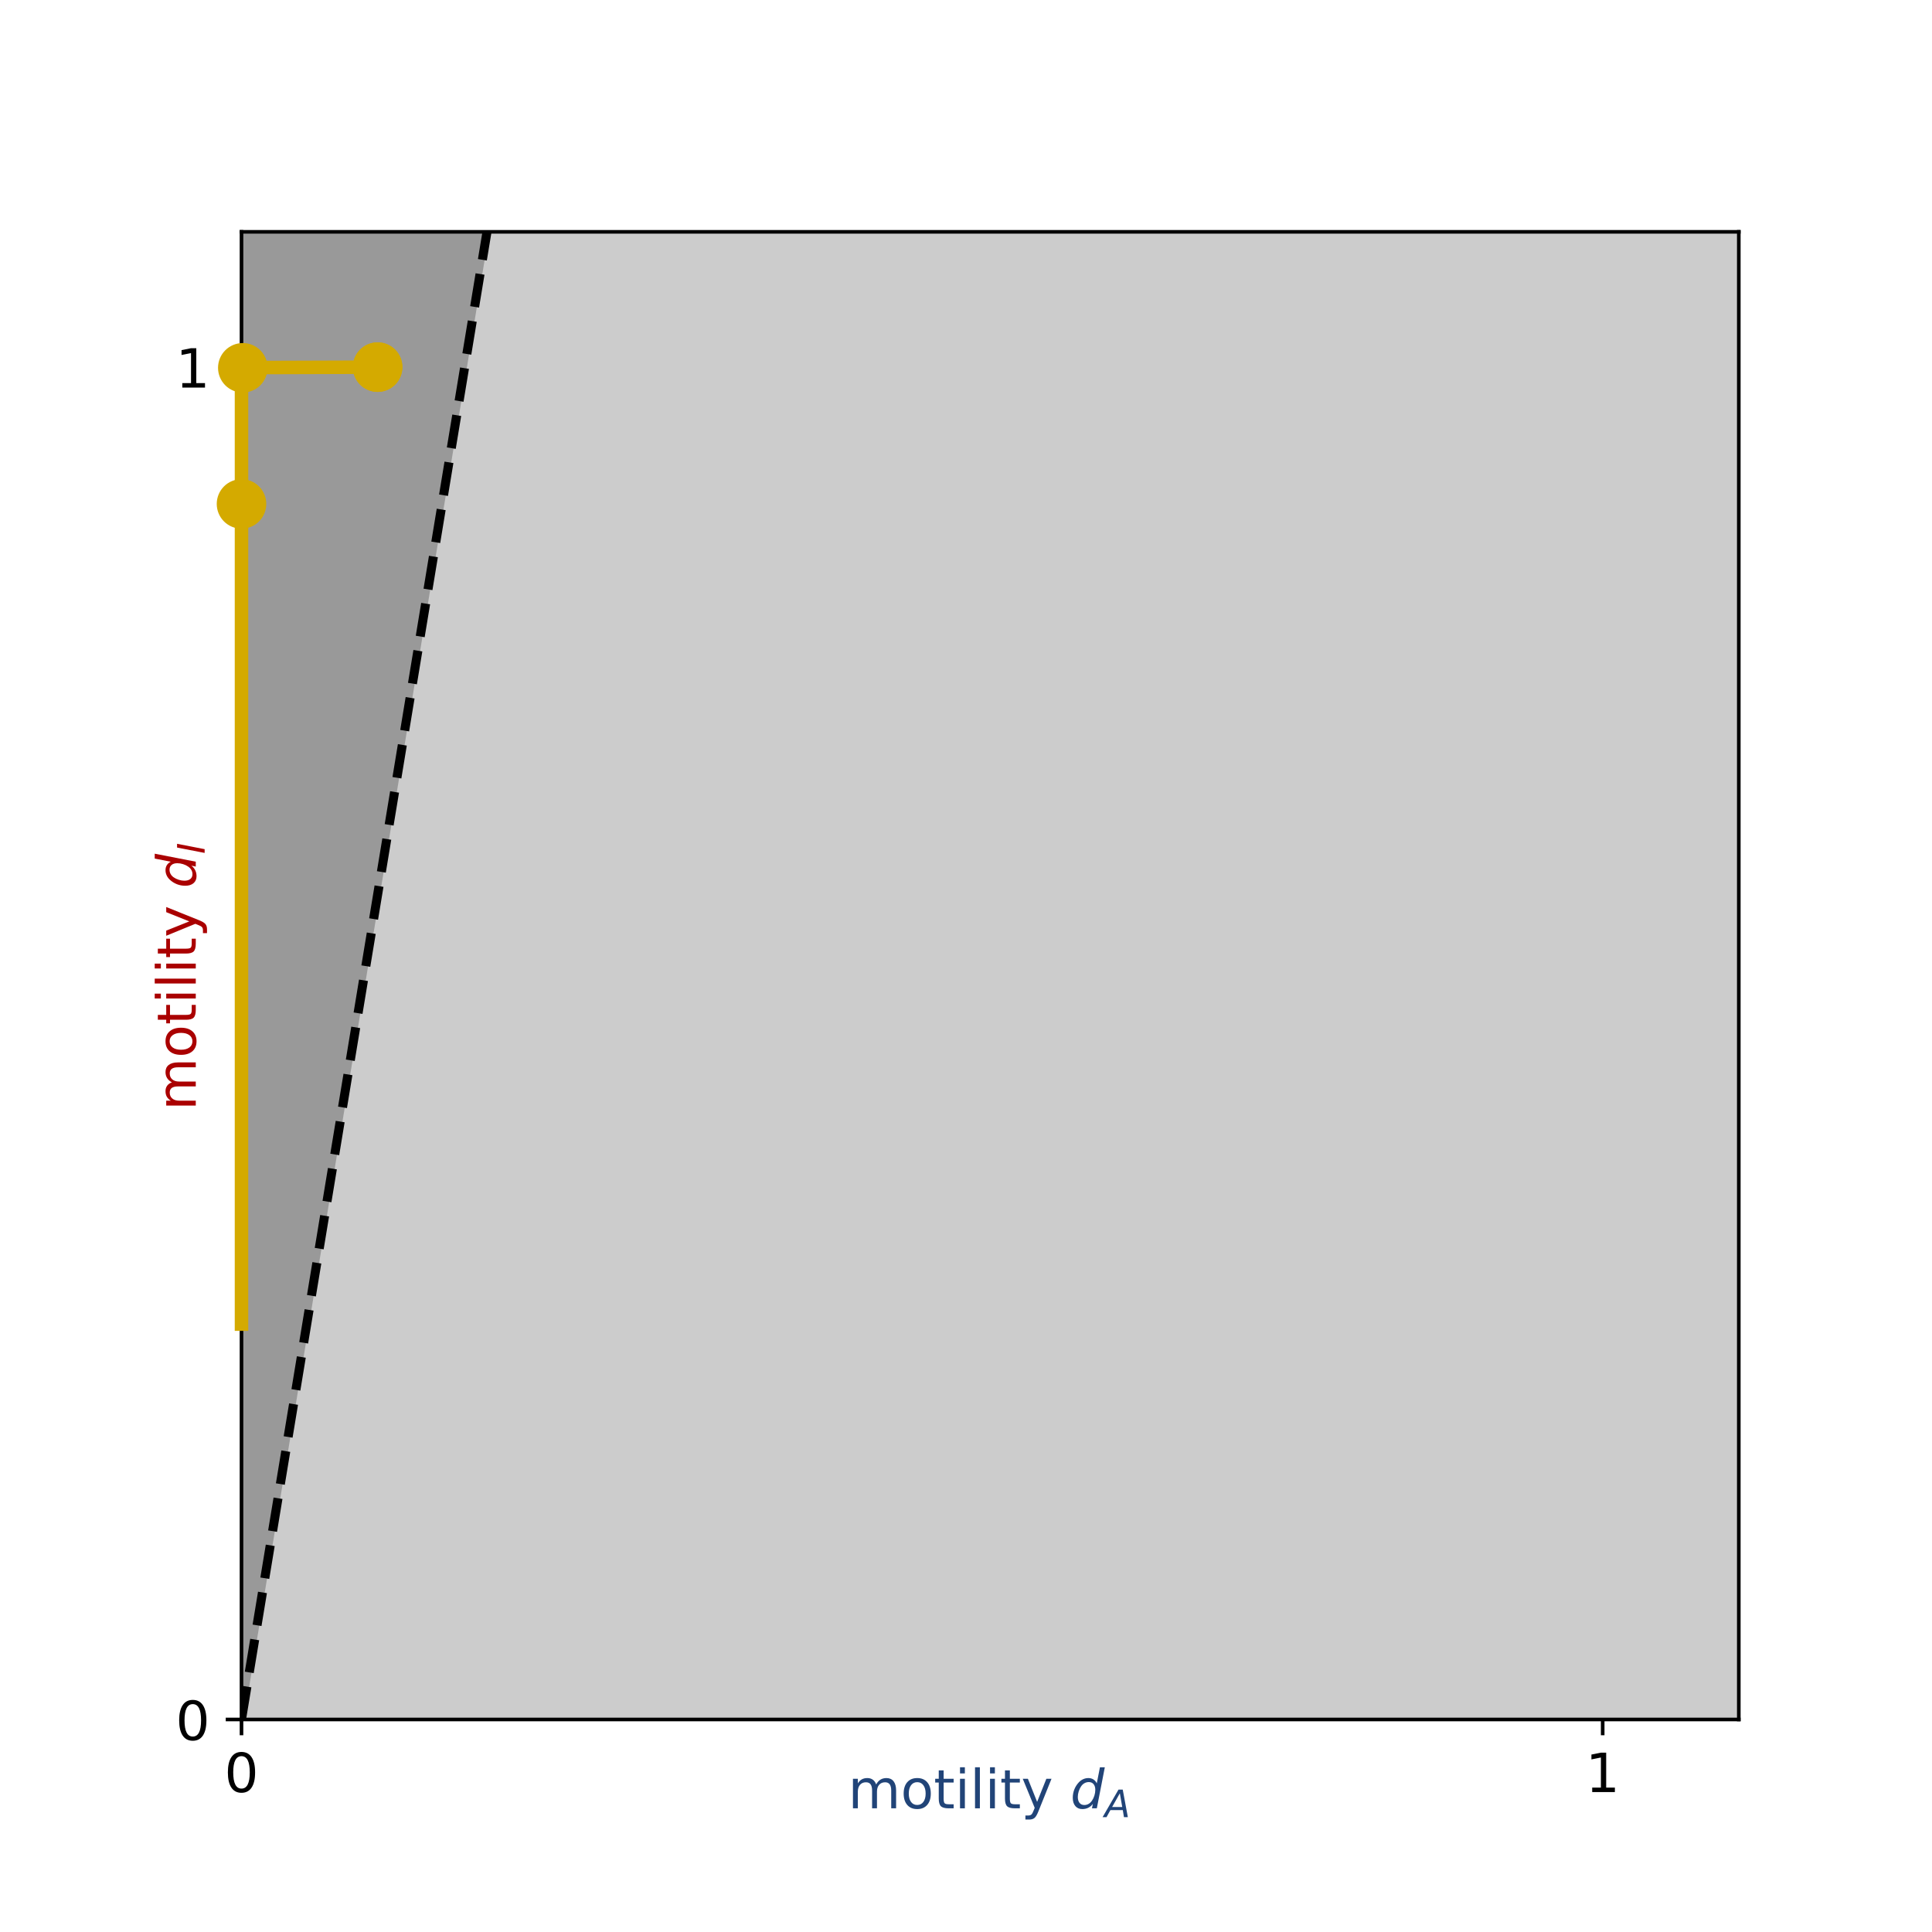
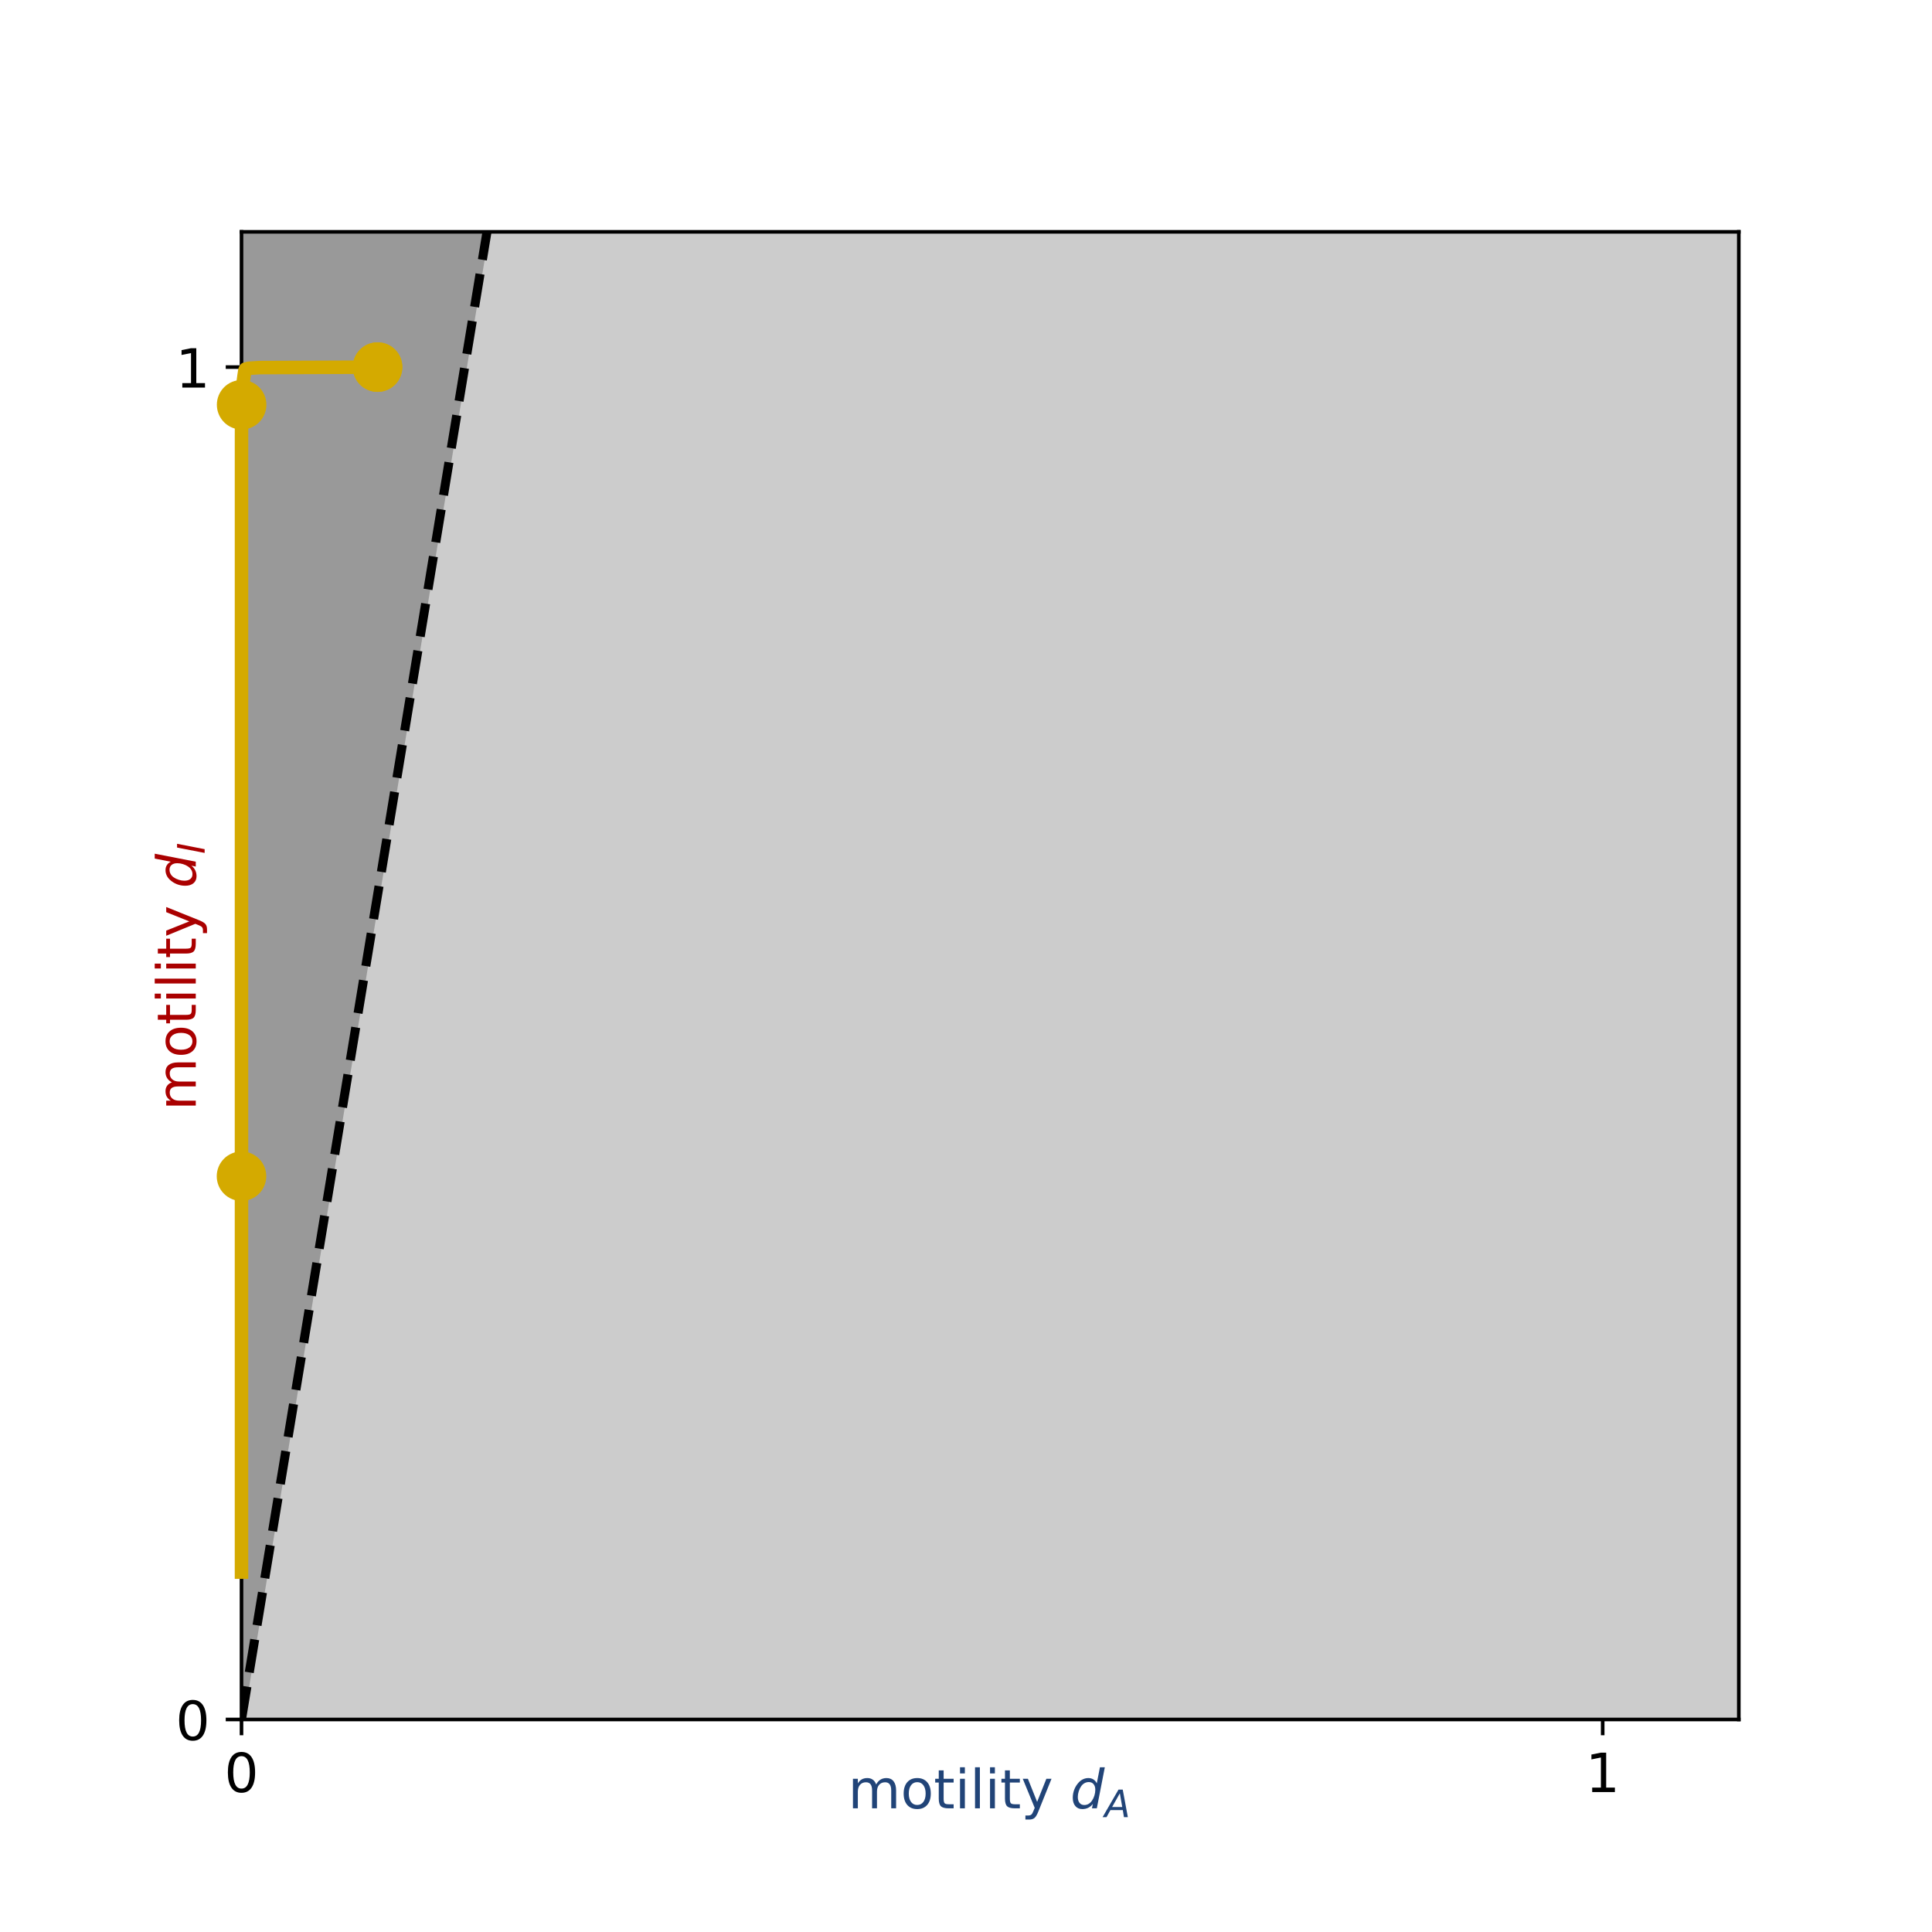
<svg xmlns="http://www.w3.org/2000/svg" xmlns:xlink="http://www.w3.org/1999/xlink" width="429.12pt" height="429.12pt" viewBox="0 0 429.12 429.12" version="1.1">
  <defs>
    <style type="text/css">*{stroke-linejoin: round; stroke-linecap: butt}</style>
  </defs>
  <g id="figure_1">
    <g id="patch_1">
      <path d="M 0 429.12  L 429.12 429.12  L 429.12 0  L 0 0  z " style="fill: #ffffff" />
    </g>
    <g id="axes_1">
      <g id="patch_2">
        <path d="M 53.64 381.917  L 386.208 381.917  L 386.208 51.494  L 53.64 51.494  z " style="fill: #ffffff" />
      </g>
      <g id="PolyCollection_1">
-         <path d="M 53.64 381.917  L 53.64 381.917  L 59.748 344.905  L 65.856 307.894  L 71.963 270.883  L 78.071 233.871  L 84.179 196.86  L 90.287 159.848  L 96.394 122.837  L 102.502 85.826  L 108.61 48.814  L 114.718 11.803  L 120.825 -25.209  L 126.933 -62.22  L 133.041 -99.231  L 139.149 -136.243  L 145.257 -173.254  L 151.364 -210.266  L 157.472 -247.277  L 163.58 -284.288  L 169.688 -321.3  L 175.795 -358.311  L 181.903 -395.323  L 188.011 -432.334  L 194.119 -469.345  L 200.226 -506.357  L 206.334 -543.368  L 212.442 -580.38  L 218.55 -617.391  L 224.658 -654.402  L 230.765 -691.414  L 236.873 -728.425  L 242.981 -765.437  L 249.089 -802.448  L 255.196 -839.459  L 261.304 -876.471  L 267.412 -913.482  L 273.52 -950.494  L 279.627 -987.505  L 285.735 -1024.516  L 291.843 -1061.528  L 297.951 -1098.539  L 304.059 -1135.551  L 310.166 -1172.562  L 316.274 -1209.573  L 322.382 -1246.585  L 328.49 -1283.596  L 334.597 -1320.608  L 340.705 -1357.619  L 346.813 -1394.63  L 352.921 -1431.642  L 359.028 -1468.653  L 365.136 -1505.665  L 371.244 -1542.676  L 377.352 -1579.687  L 383.46 -1616.699  L 389.567 -1653.71  L 395.675 -1690.722  L 401.783 -1727.733  L 407.891 -1764.744  L 413.998 -1801.756  L 420.106 -1838.767  L 426.214 -1875.779  L 432.322 -1912.79  L 438.429 -1949.801  L 444.537 -1986.813  L 450.645 -2023.824  L 456.753 -2060.836  L 462.86 -2097.847  L 468.968 -2134.858  L 475.076 -2171.87  L 481.184 -2208.881  L 487.292 -2245.893  L 493.399 -2282.904  L 499.507 -2319.915  L 505.615 -2356.927  L 511.723 -2393.938  L 517.83 -2430.95  L 523.938 -2467.961  L 530.046 -2504.972  L 536.154 -2541.984  L 542.261 -2578.995  L 548.369 -2616.007  L 554.477 -2653.018  L 560.585 -2690.029  L 566.693 -2727.041  L 572.8 -2764.052  L 578.908 -2801.064  L 585.016 -2838.075  L 591.124 -2875.086  L 597.231 -2912.098  L 603.339 -2949.109  L 609.447 -2986.121  L 615.555 -3023.132  L 621.662 -3060.143  L 627.77 -3097.155  L 633.878 -3134.166  L 639.986 -3171.178  L 646.094 -3208.189  L 652.201 -3245.2  L 658.309 -3282.212  L 658.309 381.917  L 658.309 381.917  L 652.201 381.917  L 646.094 381.917  L 639.986 381.917  L 633.878 381.917  L 627.77 381.917  L 621.662 381.917  L 615.555 381.917  L 609.447 381.917  L 603.339 381.917  L 597.231 381.917  L 591.124 381.917  L 585.016 381.917  L 578.908 381.917  L 572.8 381.917  L 566.693 381.917  L 560.585 381.917  L 554.477 381.917  L 548.369 381.917  L 542.261 381.917  L 536.154 381.917  L 530.046 381.917  L 523.938 381.917  L 517.83 381.917  L 511.723 381.917  L 505.615 381.917  L 499.507 381.917  L 493.399 381.917  L 487.292 381.917  L 481.184 381.917  L 475.076 381.917  L 468.968 381.917  L 462.86 381.917  L 456.753 381.917  L 450.645 381.917  L 444.537 381.917  L 438.429 381.917  L 432.322 381.917  L 426.214 381.917  L 420.106 381.917  L 413.998 381.917  L 407.891 381.917  L 401.783 381.917  L 395.675 381.917  L 389.567 381.917  L 383.46 381.917  L 377.352 381.917  L 371.244 381.917  L 365.136 381.917  L 359.028 381.917  L 352.921 381.917  L 346.813 381.917  L 340.705 381.917  L 334.597 381.917  L 328.49 381.917  L 322.382 381.917  L 316.274 381.917  L 310.166 381.917  L 304.059 381.917  L 297.951 381.917  L 291.843 381.917  L 285.735 381.917  L 279.627 381.917  L 273.52 381.917  L 267.412 381.917  L 261.304 381.917  L 255.196 381.917  L 249.089 381.917  L 242.981 381.917  L 236.873 381.917  L 230.765 381.917  L 224.658 381.917  L 218.55 381.917  L 212.442 381.917  L 206.334 381.917  L 200.226 381.917  L 194.119 381.917  L 188.011 381.917  L 181.903 381.917  L 175.795 381.917  L 169.688 381.917  L 163.58 381.917  L 157.472 381.917  L 151.364 381.917  L 145.257 381.917  L 139.149 381.917  L 133.041 381.917  L 126.933 381.917  L 120.825 381.917  L 114.718 381.917  L 108.61 381.917  L 102.502 381.917  L 96.394 381.917  L 90.287 381.917  L 84.179 381.917  L 78.071 381.917  L 71.963 381.917  L 65.856 381.917  L 59.748 381.917  L 53.64 381.917  z " clip-path="url(#p65498c2ba3)" style="fill: #cccccc; stroke: #cccccc" />
+         <path d="M 53.64 381.917  L 53.64 381.917  L 59.748 344.905  L 65.856 307.894  L 71.963 270.883  L 78.071 233.871  L 84.179 196.86  L 90.287 159.848  L 96.394 122.837  L 102.502 85.826  L 108.61 48.814  L 114.718 11.803  L 120.825 -25.209  L 126.933 -62.22  L 133.041 -99.231  L 139.149 -136.243  L 145.257 -173.254  L 151.364 -210.266  L 157.472 -247.277  L 163.58 -284.288  L 169.688 -321.3  L 175.795 -358.311  L 181.903 -395.323  L 188.011 -432.334  L 194.119 -469.345  L 200.226 -506.357  L 206.334 -543.368  L 212.442 -580.38  L 218.55 -617.391  L 224.658 -654.402  L 230.765 -691.414  L 236.873 -728.425  L 242.981 -765.437  L 249.089 -802.448  L 255.196 -839.459  L 261.304 -876.471  L 267.412 -913.482  L 273.52 -950.494  L 279.627 -987.505  L 285.735 -1024.516  L 291.843 -1061.528  L 297.951 -1098.539  L 304.059 -1135.551  L 310.166 -1172.562  L 316.274 -1209.573  L 322.382 -1246.585  L 328.49 -1283.596  L 334.597 -1320.608  L 340.705 -1357.619  L 346.813 -1394.63  L 352.921 -1431.642  L 359.028 -1468.653  L 365.136 -1505.665  L 371.244 -1542.676  L 377.352 -1579.687  L 383.46 -1616.699  L 389.567 -1653.71  L 395.675 -1690.722  L 401.783 -1727.733  L 407.891 -1764.744  L 413.998 -1801.756  L 420.106 -1838.767  L 426.214 -1875.779  L 432.322 -1912.79  L 438.429 -1949.801  L 444.537 -1986.813  L 450.645 -2023.824  L 456.753 -2060.836  L 462.86 -2097.847  L 468.968 -2134.858  L 475.076 -2171.87  L 481.184 -2208.881  L 487.292 -2245.893  L 493.399 -2282.904  L 499.507 -2319.915  L 505.615 -2356.927  L 511.723 -2393.938  L 517.83 -2430.95  L 523.938 -2467.961  L 530.046 -2504.972  L 536.154 -2541.984  L 542.261 -2578.995  L 548.369 -2616.007  L 554.477 -2653.018  L 560.585 -2690.029  L 566.693 -2727.041  L 572.8 -2764.052  L 578.908 -2801.064  L 585.016 -2838.075  L 591.124 -2875.086  L 597.231 -2912.098  L 603.339 -2949.109  L 609.447 -2986.121  L 615.555 -3023.132  L 621.662 -3060.143  L 627.77 -3097.155  L 633.878 -3134.166  L 639.986 -3171.178  L 646.094 -3208.189  L 652.201 -3245.2  L 658.309 -3282.212  L 658.309 381.917  L 658.309 381.917  L 652.201 381.917  L 646.094 381.917  L 639.986 381.917  L 633.878 381.917  L 627.77 381.917  L 621.662 381.917  L 615.555 381.917  L 609.447 381.917  L 603.339 381.917  L 597.231 381.917  L 591.124 381.917  L 585.016 381.917  L 578.908 381.917  L 572.8 381.917  L 566.693 381.917  L 560.585 381.917  L 554.477 381.917  L 548.369 381.917  L 542.261 381.917  L 536.154 381.917  L 530.046 381.917  L 523.938 381.917  L 517.83 381.917  L 511.723 381.917  L 505.615 381.917  L 499.507 381.917  L 493.399 381.917  L 487.292 381.917  L 481.184 381.917  L 475.076 381.917  L 468.968 381.917  L 462.86 381.917  L 456.753 381.917  L 450.645 381.917  L 444.537 381.917  L 438.429 381.917  L 432.322 381.917  L 426.214 381.917  L 420.106 381.917  L 413.998 381.917  L 407.891 381.917  L 401.783 381.917  L 395.675 381.917  L 389.567 381.917  L 383.46 381.917  L 377.352 381.917  L 371.244 381.917  L 365.136 381.917  L 359.028 381.917  L 352.921 381.917  L 346.813 381.917  L 340.705 381.917  L 334.597 381.917  L 328.49 381.917  L 322.382 381.917  L 316.274 381.917  L 310.166 381.917  L 304.059 381.917  L 297.951 381.917  L 291.843 381.917  L 285.735 381.917  L 279.627 381.917  L 273.52 381.917  L 267.412 381.917  L 261.304 381.917  L 255.196 381.917  L 249.089 381.917  L 242.981 381.917  L 236.873 381.917  L 230.765 381.917  L 224.658 381.917  L 218.55 381.917  L 212.442 381.917  L 206.334 381.917  L 200.226 381.917  L 194.119 381.917  L 188.011 381.917  L 181.903 381.917  L 175.795 381.917  L 169.688 381.917  L 163.58 381.917  L 157.472 381.917  L 151.364 381.917  L 145.257 381.917  L 139.149 381.917  L 133.041 381.917  L 126.933 381.917  L 120.825 381.917  L 114.718 381.917  L 108.61 381.917  L 102.502 381.917  L 96.394 381.917  L 90.287 381.917  L 84.179 381.917  L 78.071 381.917  L 71.963 381.917  L 65.856 381.917  L 59.748 381.917  L 53.64 381.917  z " clip-path="url(#p85286cc327)" style="fill: #cccccc; stroke: #cccccc" />
      </g>
      <g id="PolyCollection_2">
-         <path d="M 53.64 -218.851  L 53.64 381.917  L 59.748 344.905  L 65.856 307.894  L 71.963 270.883  L 78.071 233.871  L 84.179 196.86  L 90.287 159.848  L 96.394 122.837  L 102.502 85.826  L 108.61 48.814  L 114.718 11.803  L 120.825 -25.209  L 126.933 -62.22  L 133.041 -99.231  L 139.149 -136.243  L 145.257 -173.254  L 151.364 -210.266  L 157.472 -247.277  L 163.58 -284.288  L 169.688 -321.3  L 175.795 -358.311  L 181.903 -395.323  L 188.011 -432.334  L 194.119 -469.345  L 200.226 -506.357  L 206.334 -543.368  L 212.442 -580.38  L 218.55 -617.391  L 224.658 -654.402  L 230.765 -691.414  L 236.873 -728.425  L 242.981 -765.437  L 249.089 -802.448  L 255.196 -839.459  L 261.304 -876.471  L 267.412 -913.482  L 273.52 -950.494  L 279.627 -987.505  L 285.735 -1024.516  L 291.843 -1061.528  L 297.951 -1098.539  L 304.059 -1135.551  L 310.166 -1172.562  L 316.274 -1209.573  L 322.382 -1246.585  L 328.49 -1283.596  L 334.597 -1320.608  L 340.705 -1357.619  L 346.813 -1394.63  L 352.921 -1431.642  L 359.028 -1468.653  L 365.136 -1505.665  L 371.244 -1542.676  L 377.352 -1579.687  L 383.46 -1616.699  L 389.567 -1653.71  L 395.675 -1690.722  L 401.783 -1727.733  L 407.891 -1764.744  L 413.998 -1801.756  L 420.106 -1838.767  L 426.214 -1875.779  L 432.322 -1912.79  L 438.429 -1949.801  L 444.537 -1986.813  L 450.645 -2023.824  L 456.753 -2060.836  L 462.86 -2097.847  L 468.968 -2134.858  L 475.076 -2171.87  L 481.184 -2208.881  L 487.292 -2245.893  L 493.399 -2282.904  L 499.507 -2319.915  L 505.615 -2356.927  L 511.723 -2393.938  L 517.83 -2430.95  L 523.938 -2467.961  L 530.046 -2504.972  L 536.154 -2541.984  L 542.261 -2578.995  L 548.369 -2616.007  L 554.477 -2653.018  L 560.585 -2690.029  L 566.693 -2727.041  L 572.8 -2764.052  L 578.908 -2801.064  L 585.016 -2838.075  L 591.124 -2875.086  L 597.231 -2912.098  L 603.339 -2949.109  L 609.447 -2986.121  L 615.555 -3023.132  L 621.662 -3060.143  L 627.77 -3097.155  L 633.878 -3134.166  L 639.986 -3171.178  L 646.094 -3208.189  L 652.201 -3245.2  L 658.309 -3282.212  L 658.309 -218.851  L 658.309 -218.851  L 652.201 -218.851  L 646.094 -218.851  L 639.986 -218.851  L 633.878 -218.851  L 627.77 -218.851  L 621.662 -218.851  L 615.555 -218.851  L 609.447 -218.851  L 603.339 -218.851  L 597.231 -218.851  L 591.124 -218.851  L 585.016 -218.851  L 578.908 -218.851  L 572.8 -218.851  L 566.693 -218.851  L 560.585 -218.851  L 554.477 -218.851  L 548.369 -218.851  L 542.261 -218.851  L 536.154 -218.851  L 530.046 -218.851  L 523.938 -218.851  L 517.83 -218.851  L 511.723 -218.851  L 505.615 -218.851  L 499.507 -218.851  L 493.399 -218.851  L 487.292 -218.851  L 481.184 -218.851  L 475.076 -218.851  L 468.968 -218.851  L 462.86 -218.851  L 456.753 -218.851  L 450.645 -218.851  L 444.537 -218.851  L 438.429 -218.851  L 432.322 -218.851  L 426.214 -218.851  L 420.106 -218.851  L 413.998 -218.851  L 407.891 -218.851  L 401.783 -218.851  L 395.675 -218.851  L 389.567 -218.851  L 383.46 -218.851  L 377.352 -218.851  L 371.244 -218.851  L 365.136 -218.851  L 359.028 -218.851  L 352.921 -218.851  L 346.813 -218.851  L 340.705 -218.851  L 334.597 -218.851  L 328.49 -218.851  L 322.382 -218.851  L 316.274 -218.851  L 310.166 -218.851  L 304.059 -218.851  L 297.951 -218.851  L 291.843 -218.851  L 285.735 -218.851  L 279.627 -218.851  L 273.52 -218.851  L 267.412 -218.851  L 261.304 -218.851  L 255.196 -218.851  L 249.089 -218.851  L 242.981 -218.851  L 236.873 -218.851  L 230.765 -218.851  L 224.658 -218.851  L 218.55 -218.851  L 212.442 -218.851  L 206.334 -218.851  L 200.226 -218.851  L 194.119 -218.851  L 188.011 -218.851  L 181.903 -218.851  L 175.795 -218.851  L 169.688 -218.851  L 163.58 -218.851  L 157.472 -218.851  L 151.364 -218.851  L 145.257 -218.851  L 139.149 -218.851  L 133.041 -218.851  L 126.933 -218.851  L 120.825 -218.851  L 114.718 -218.851  L 108.61 -218.851  L 102.502 -218.851  L 96.394 -218.851  L 90.287 -218.851  L 84.179 -218.851  L 78.071 -218.851  L 71.963 -218.851  L 65.856 -218.851  L 59.748 -218.851  L 53.64 -218.851  z " clip-path="url(#p65498c2ba3)" style="fill: #999999; stroke: #999999" />
+         <path d="M 53.64 -218.851  L 53.64 381.917  L 59.748 344.905  L 65.856 307.894  L 71.963 270.883  L 78.071 233.871  L 84.179 196.86  L 90.287 159.848  L 96.394 122.837  L 102.502 85.826  L 108.61 48.814  L 114.718 11.803  L 120.825 -25.209  L 126.933 -62.22  L 133.041 -99.231  L 139.149 -136.243  L 145.257 -173.254  L 151.364 -210.266  L 157.472 -247.277  L 163.58 -284.288  L 169.688 -321.3  L 175.795 -358.311  L 181.903 -395.323  L 188.011 -432.334  L 194.119 -469.345  L 200.226 -506.357  L 206.334 -543.368  L 212.442 -580.38  L 218.55 -617.391  L 224.658 -654.402  L 230.765 -691.414  L 236.873 -728.425  L 242.981 -765.437  L 249.089 -802.448  L 255.196 -839.459  L 261.304 -876.471  L 267.412 -913.482  L 273.52 -950.494  L 279.627 -987.505  L 285.735 -1024.516  L 291.843 -1061.528  L 297.951 -1098.539  L 304.059 -1135.551  L 310.166 -1172.562  L 316.274 -1209.573  L 322.382 -1246.585  L 328.49 -1283.596  L 334.597 -1320.608  L 340.705 -1357.619  L 346.813 -1394.63  L 352.921 -1431.642  L 359.028 -1468.653  L 365.136 -1505.665  L 371.244 -1542.676  L 377.352 -1579.687  L 383.46 -1616.699  L 389.567 -1653.71  L 395.675 -1690.722  L 401.783 -1727.733  L 407.891 -1764.744  L 413.998 -1801.756  L 420.106 -1838.767  L 426.214 -1875.779  L 432.322 -1912.79  L 438.429 -1949.801  L 444.537 -1986.813  L 450.645 -2023.824  L 456.753 -2060.836  L 462.86 -2097.847  L 468.968 -2134.858  L 475.076 -2171.87  L 481.184 -2208.881  L 487.292 -2245.893  L 493.399 -2282.904  L 499.507 -2319.915  L 505.615 -2356.927  L 511.723 -2393.938  L 517.83 -2430.95  L 523.938 -2467.961  L 530.046 -2504.972  L 536.154 -2541.984  L 542.261 -2578.995  L 548.369 -2616.007  L 554.477 -2653.018  L 560.585 -2690.029  L 566.693 -2727.041  L 572.8 -2764.052  L 578.908 -2801.064  L 585.016 -2838.075  L 591.124 -2875.086  L 597.231 -2912.098  L 603.339 -2949.109  L 609.447 -2986.121  L 615.555 -3023.132  L 621.662 -3060.143  L 627.77 -3097.155  L 633.878 -3134.166  L 639.986 -3171.178  L 646.094 -3208.189  L 652.201 -3245.2  L 658.309 -3282.212  L 658.309 -218.851  L 658.309 -218.851  L 652.201 -218.851  L 646.094 -218.851  L 639.986 -218.851  L 633.878 -218.851  L 627.77 -218.851  L 621.662 -218.851  L 615.555 -218.851  L 609.447 -218.851  L 603.339 -218.851  L 597.231 -218.851  L 591.124 -218.851  L 585.016 -218.851  L 578.908 -218.851  L 572.8 -218.851  L 566.693 -218.851  L 560.585 -218.851  L 554.477 -218.851  L 548.369 -218.851  L 542.261 -218.851  L 536.154 -218.851  L 530.046 -218.851  L 523.938 -218.851  L 517.83 -218.851  L 511.723 -218.851  L 505.615 -218.851  L 499.507 -218.851  L 493.399 -218.851  L 487.292 -218.851  L 481.184 -218.851  L 475.076 -218.851  L 468.968 -218.851  L 462.86 -218.851  L 456.753 -218.851  L 450.645 -218.851  L 444.537 -218.851  L 438.429 -218.851  L 432.322 -218.851  L 426.214 -218.851  L 420.106 -218.851  L 413.998 -218.851  L 407.891 -218.851  L 401.783 -218.851  L 395.675 -218.851  L 389.567 -218.851  L 383.46 -218.851  L 377.352 -218.851  L 371.244 -218.851  L 365.136 -218.851  L 359.028 -218.851  L 352.921 -218.851  L 346.813 -218.851  L 340.705 -218.851  L 334.597 -218.851  L 328.49 -218.851  L 322.382 -218.851  L 316.274 -218.851  L 310.166 -218.851  L 304.059 -218.851  L 297.951 -218.851  L 291.843 -218.851  L 285.735 -218.851  L 279.627 -218.851  L 273.52 -218.851  L 267.412 -218.851  L 261.304 -218.851  L 255.196 -218.851  L 249.089 -218.851  L 242.981 -218.851  L 236.873 -218.851  L 230.765 -218.851  L 224.658 -218.851  L 218.55 -218.851  L 212.442 -218.851  L 206.334 -218.851  L 200.226 -218.851  L 194.119 -218.851  L 188.011 -218.851  L 181.903 -218.851  L 175.795 -218.851  L 169.688 -218.851  L 163.58 -218.851  L 157.472 -218.851  L 151.364 -218.851  L 145.257 -218.851  L 139.149 -218.851  L 133.041 -218.851  L 126.933 -218.851  L 120.825 -218.851  L 114.718 -218.851  L 108.61 -218.851  L 102.502 -218.851  L 96.394 -218.851  L 90.287 -218.851  L 84.179 -218.851  L 78.071 -218.851  L 71.963 -218.851  L 65.856 -218.851  L 59.748 -218.851  L 53.64 -218.851  z " clip-path="url(#p85286cc327)" style="fill: #999999; stroke: #999999" />
      </g>
      <g id="matplotlib.axis_1">
        <g id="xtick_1">
          <g id="line2d_1">
            <defs>
-               <path id="me11ca052f5" d="M 0 0  L 0 3.5  " style="stroke: #000000; stroke-width: 0.8" />
+               <path id="ma186c0a358" d="M 0 0  L 0 3.5  " style="stroke: #000000; stroke-width: 0.8" />
            </defs>
            <g>
-               <use xlink:href="#me11ca052f5" x="53.64" y="381.917" style="stroke: #000000; stroke-width: 0.8" />
+               <use xlink:href="#ma186c0a358" x="53.64" y="381.917" style="stroke: #000000; stroke-width: 0.8" />
            </g>
          </g>
          <g id="text_1">
-             <g transform="translate(49.8225 398.0349)scale(0.12 -0.12)">
+             <g transform="translate(49.8225 398.0349) scale(0.12 -0.12)">
              <defs>
                <path id="DejaVuSans-30" d="M 2034 4250  Q 1547 4250 1301 3770  Q 1056 3291 1056 2328  Q 1056 1369 1301 889  Q 1547 409 2034 409  Q 2525 409 2770 889  Q 3016 1369 3016 2328  Q 3016 3291 2770 3770  Q 2525 4250 2034 4250  z M 2034 4750  Q 2819 4750 3233 4129  Q 3647 3509 3647 2328  Q 3647 1150 3233 529  Q 2819 -91 2034 -91  Q 1250 -91 836 529  Q 422 1150 422 2328  Q 422 3509 836 4129  Q 1250 4750 2034 4750  z " transform="scale(0.015625)" />
              </defs>
              <use xlink:href="#DejaVuSans-30" />
            </g>
          </g>
        </g>
        <g id="xtick_2">
          <g id="line2d_2">
            <g>
-               <use xlink:href="#me11ca052f5" x="355.975" y="381.917" style="stroke: #000000; stroke-width: 0.8" />
+               <use xlink:href="#ma186c0a358" x="355.975" y="381.917" style="stroke: #000000; stroke-width: 0.8" />
            </g>
          </g>
          <g id="text_2">
-             <g transform="translate(352.157 398.0349)scale(0.12 -0.12)">
+             <g transform="translate(352.157 398.0349) scale(0.12 -0.12)">
              <defs>
                <path id="DejaVuSans-31" d="M 794 531  L 1825 531  L 1825 4091  L 703 3866  L 703 4441  L 1819 4666  L 2450 4666  L 2450 531  L 3481 531  L 3481 0  L 794 0  L 794 531  z " transform="scale(0.015625)" />
              </defs>
              <use xlink:href="#DejaVuSans-31" />
            </g>
          </g>
        </g>
        <g id="text_3">
-           <g style="fill: #214478" transform="translate(188.364 401.6506)scale(0.12 -0.12)">
+           <g style="fill: #214478" transform="translate(188.364 401.6506) scale(0.12 -0.12)">
            <defs>
              <path id="DejaVuSans-6d" d="M 3328 2828  Q 3544 3216 3844 3400  Q 4144 3584 4550 3584  Q 5097 3584 5394 3201  Q 5691 2819 5691 2113  L 5691 0  L 5113 0  L 5113 2094  Q 5113 2597 4934 2840  Q 4756 3084 4391 3084  Q 3944 3084 3684 2787  Q 3425 2491 3425 1978  L 3425 0  L 2847 0  L 2847 2094  Q 2847 2600 2669 2842  Q 2491 3084 2119 3084  Q 1678 3084 1418 2786  Q 1159 2488 1159 1978  L 1159 0  L 581 0  L 581 3500  L 1159 3500  L 1159 2956  Q 1356 3278 1631 3431  Q 1906 3584 2284 3584  Q 2666 3584 2933 3390  Q 3200 3197 3328 2828  z " transform="scale(0.015625)" />
              <path id="DejaVuSans-6f" d="M 1959 3097  Q 1497 3097 1228 2736  Q 959 2375 959 1747  Q 959 1119 1226 758  Q 1494 397 1959 397  Q 2419 397 2687 759  Q 2956 1122 2956 1747  Q 2956 2369 2687 2733  Q 2419 3097 1959 3097  z M 1959 3584  Q 2709 3584 3137 3096  Q 3566 2609 3566 1747  Q 3566 888 3137 398  Q 2709 -91 1959 -91  Q 1206 -91 779 398  Q 353 888 353 1747  Q 353 2609 779 3096  Q 1206 3584 1959 3584  z " transform="scale(0.015625)" />
              <path id="DejaVuSans-74" d="M 1172 4494  L 1172 3500  L 2356 3500  L 2356 3053  L 1172 3053  L 1172 1153  Q 1172 725 1289 603  Q 1406 481 1766 481  L 2356 481  L 2356 0  L 1766 0  Q 1100 0 847 248  Q 594 497 594 1153  L 594 3053  L 172 3053  L 172 3500  L 594 3500  L 594 4494  L 1172 4494  z " transform="scale(0.015625)" />
              <path id="DejaVuSans-69" d="M 603 3500  L 1178 3500  L 1178 0  L 603 0  L 603 3500  z M 603 4863  L 1178 4863  L 1178 4134  L 603 4134  L 603 4863  z " transform="scale(0.015625)" />
              <path id="DejaVuSans-6c" d="M 603 4863  L 1178 4863  L 1178 0  L 603 0  L 603 4863  z " transform="scale(0.015625)" />
              <path id="DejaVuSans-79" d="M 2059 -325  Q 1816 -950 1584 -1140  Q 1353 -1331 966 -1331  L 506 -1331  L 506 -850  L 844 -850  Q 1081 -850 1212 -737  Q 1344 -625 1503 -206  L 1606 56  L 191 3500  L 800 3500  L 1894 763  L 2988 3500  L 3597 3500  L 2059 -325  z " transform="scale(0.015625)" />
              <path id="DejaVuSans-20" transform="scale(0.015625)" />
              <path id="DejaVuSans-Oblique-64" d="M 2675 525  Q 2444 222 2128 65  Q 1813 -91 1428 -91  Q 903 -91 598 267  Q 294 625 294 1247  Q 294 1766 478 2236  Q 663 2706 1013 3078  Q 1244 3325 1534 3454  Q 1825 3584 2144 3584  Q 2481 3584 2739 3421  Q 2997 3259 3138 2956  L 3513 4863  L 4091 4863  L 3144 0  L 2566 0  L 2675 525  z M 891 1350  Q 891 897 1095 644  Q 1300 391 1663 391  Q 1931 391 2161 520  Q 2391 650 2566 903  Q 2750 1166 2856 1509  Q 2963 1853 2963 2188  Q 2963 2622 2758 2865  Q 2553 3109 2194 3109  Q 1922 3109 1687 2981  Q 1453 2853 1288 2613  Q 1106 2353 998 2009  Q 891 1666 891 1350  z " transform="scale(0.015625)" />
              <path id="DejaVuSans-Oblique-41" d="M 2356 4666  L 3072 4666  L 3938 0  L 3278 0  L 3084 1197  L 984 1197  L 325 0  L -341 0  L 2356 4666  z M 2584 4044  L 1275 1722  L 2988 1722  L 2584 4044  z " transform="scale(0.015625)" />
            </defs>
            <use xlink:href="#DejaVuSans-6d" transform="translate(0 0.015625)" />
            <use xlink:href="#DejaVuSans-6f" transform="translate(97.41211 0.015625)" />
            <use xlink:href="#DejaVuSans-74" transform="translate(158.5938 0.015625)" />
            <use xlink:href="#DejaVuSans-69" transform="translate(197.8027 0.015625)" />
            <use xlink:href="#DejaVuSans-6c" transform="translate(225.5859 0.015625)" />
            <use xlink:href="#DejaVuSans-69" transform="translate(253.3691 0.015625)" />
            <use xlink:href="#DejaVuSans-74" transform="translate(281.1523 0.015625)" />
            <use xlink:href="#DejaVuSans-79" transform="translate(320.3613 0.015625)" />
            <use xlink:href="#DejaVuSans-20" transform="translate(379.541 0.015625)" />
            <use xlink:href="#DejaVuSans-Oblique-64" transform="translate(411.3281 0.015625)" />
-             <use xlink:href="#DejaVuSans-Oblique-41" transform="translate(474.8047 -16.39062)scale(0.7)" />
+             <use xlink:href="#DejaVuSans-Oblique-41" transform="translate(474.8047 -16.39062) scale(0.7)" />
          </g>
        </g>
      </g>
      <g id="matplotlib.axis_2">
        <g id="ytick_1">
          <g id="line2d_3">
            <defs>
-               <path id="mf4631e149e" d="M 0 0  L -3.5 0  " style="stroke: #000000; stroke-width: 0.8" />
+               <path id="m4722479595" d="M 0 0  L -3.5 0  " style="stroke: #000000; stroke-width: 0.8" />
            </defs>
            <g>
-               <use xlink:href="#mf4631e149e" x="53.64" y="381.917" style="stroke: #000000; stroke-width: 0.8" />
+               <use xlink:href="#m4722479595" x="53.64" y="381.917" style="stroke: #000000; stroke-width: 0.8" />
            </g>
          </g>
          <g id="text_4">
-             <g transform="translate(39.005 386.4759)scale(0.12 -0.12)">
+             <g transform="translate(39.005 386.4759) scale(0.12 -0.12)">
              <use xlink:href="#DejaVuSans-30" />
            </g>
          </g>
        </g>
        <g id="ytick_2">
          <g id="line2d_4">
            <g>
-               <use xlink:href="#mf4631e149e" x="53.64" y="81.533" style="stroke: #000000; stroke-width: 0.8" />
+               <use xlink:href="#m4722479595" x="53.64" y="81.533" style="stroke: #000000; stroke-width: 0.8" />
            </g>
          </g>
          <g id="text_5">
-             <g transform="translate(39.005 86.09186)scale(0.12 -0.12)">
+             <g transform="translate(39.005 86.09186) scale(0.12 -0.12)">
              <use xlink:href="#DejaVuSans-31" />
            </g>
          </g>
        </g>
        <g id="text_6">
-           <g style="fill: #aa0000" transform="translate(43.485 246.6456)rotate(-90)scale(0.12 -0.12)">
+           <g style="fill: #aa0000" transform="translate(43.485 246.6456) rotate(-90) scale(0.12 -0.12)">
            <defs>
              <path id="DejaVuSans-Oblique-49" d="M 1081 4666  L 1716 4666  L 806 0  L 172 0  L 1081 4666  z " transform="scale(0.015625)" />
            </defs>
            <use xlink:href="#DejaVuSans-6d" transform="translate(0 0.015625)" />
            <use xlink:href="#DejaVuSans-6f" transform="translate(97.41211 0.015625)" />
            <use xlink:href="#DejaVuSans-74" transform="translate(158.5938 0.015625)" />
            <use xlink:href="#DejaVuSans-69" transform="translate(197.8027 0.015625)" />
            <use xlink:href="#DejaVuSans-6c" transform="translate(225.5859 0.015625)" />
            <use xlink:href="#DejaVuSans-69" transform="translate(253.3691 0.015625)" />
            <use xlink:href="#DejaVuSans-74" transform="translate(281.1523 0.015625)" />
            <use xlink:href="#DejaVuSans-79" transform="translate(320.3613 0.015625)" />
            <use xlink:href="#DejaVuSans-20" transform="translate(379.541 0.015625)" />
            <use xlink:href="#DejaVuSans-Oblique-64" transform="translate(411.3281 0.015625)" />
-             <use xlink:href="#DejaVuSans-Oblique-49" transform="translate(474.8047 -16.39062)scale(0.7)" />
+             <use xlink:href="#DejaVuSans-Oblique-49" transform="translate(474.8047 -16.39062) scale(0.7)" />
          </g>
        </g>
      </g>
      <g id="line2d_5">
-         <path d="M 53.64 381.917  L 59.748 344.905  L 65.856 307.894  L 71.963 270.883  L 78.071 233.871  L 84.179 196.86  L 90.287 159.848  L 96.394 122.837  L 102.502 85.826  L 108.61 48.814  L 114.718 11.803  L 116.83 -1  " clip-path="url(#p65498c2ba3)" style="fill: none; stroke-dasharray: 7.4,3.2; stroke-dashoffset: 0; stroke: #000000; stroke-width: 2" />
+         <path d="M 53.64 381.917  L 59.748 344.905  L 65.856 307.894  L 71.963 270.883  L 78.071 233.871  L 84.179 196.86  L 90.287 159.848  L 96.394 122.837  L 102.502 85.826  L 108.61 48.814  L 114.718 11.803  L 116.83 -1  " clip-path="url(#p85286cc327)" style="fill: none; stroke-dasharray: 7.4,3.2; stroke-dashoffset: 0; stroke: #000000; stroke-width: 2" />
      </g>
      <g id="patch_3">
        <path d="M 53.64 381.917  L 53.64 51.494  " style="fill: none; stroke: #000000; stroke-width: 0.8; stroke-linejoin: miter; stroke-linecap: square" />
      </g>
      <g id="patch_4">
        <path d="M 386.208 381.917  L 386.208 51.494  " style="fill: none; stroke: #000000; stroke-width: 0.8; stroke-linejoin: miter; stroke-linecap: square" />
      </g>
      <g id="patch_5">
        <path d="M 53.64 381.917  L 386.208 381.917  " style="fill: none; stroke: #000000; stroke-width: 0.8; stroke-linejoin: miter; stroke-linecap: square" />
      </g>
      <g id="patch_6">
        <path d="M 53.64 51.494  L 386.208 51.494  " style="fill: none; stroke: #000000; stroke-width: 0.8; stroke-linejoin: miter; stroke-linecap: square" />
      </g>
      <g id="line2d_6">
-         <path d="M 83.873 81.533  L 83.874 81.548  L 55.039 81.644  L 53.696 81.78  L 53.646 82.025  L 53.641 85.046  L 53.64 139.266  L 53.64 294.1  L 53.64 294.1  " style="fill: none; stroke: #d4aa00; stroke-width: 3; stroke-linecap: square" />
+         <path d="M 83.873 81.533  L 83.874 81.543  L 57.659 81.644  L 55.23 81.805  L 54.514 81.981  L 54.39 82.268  L 54.218 83.384  L 53.795 86.505  L 53.68 89.035  L 53.643 96.858  L 53.64 264.567  L 53.64 349.188  L 53.64 349.188  " style="fill: none; stroke: #d4aa00; stroke-width: 3; stroke-linecap: square" />
      </g>
      <g id="line2d_7">
-         <path d="M 83.873 81.543  " style="fill: none; stroke: #d4aa00; stroke-width: 1.5; stroke-linecap: square" />
+         <path d="M 83.873 81.533  " style="fill: none; stroke: #d4aa00; stroke-width: 1.5; stroke-linecap: square" />
        <defs>
-           <path id="me7b1ff4f8f" d="M 0 5  C 1.326 5 2.598 4.473 3.536 3.536  C 4.473 2.598 5 1.326 5 0  C 5 -1.326 4.473 -2.598 3.536 -3.536  C 2.598 -4.473 1.326 -5 0 -5  C -1.326 -5 -2.598 -4.473 -3.536 -3.536  C -4.473 -2.598 -5 -1.326 -5 0  C -5 1.326 -4.473 2.598 -3.536 3.536  C -2.598 4.473 -1.326 5 0 5  z " style="stroke: #d4aa00" />
+           <path id="mf28f7f73e2" d="M 0 5  C 1.326 5 2.598 4.473 3.536 3.536  C 4.473 2.598 5 1.326 5 0  C 5 -1.326 4.473 -2.598 3.536 -3.536  C 2.598 -4.473 1.326 -5 0 -5  C -1.326 -5 -2.598 -4.473 -3.536 -3.536  C -4.473 -2.598 -5 -1.326 -5 0  C -5 1.326 -4.473 2.598 -3.536 3.536  C -2.598 4.473 -1.326 5 0 5  z " style="stroke: #d4aa00" />
        </defs>
        <g>
-           <use xlink:href="#me7b1ff4f8f" x="83.873" y="81.543" style="fill: #d4aa00; stroke: #d4aa00" />
+           <use xlink:href="#mf28f7f73e2" x="83.873" y="81.533" style="fill: #d4aa00; stroke: #d4aa00" />
        </g>
      </g>
      <g id="line2d_8">
-         <path d="M 83.873 81.547  " style="fill: none; stroke: #d4aa00; stroke-width: 1.5; stroke-linecap: square" />
+         <path d="M 83.847 81.545  " style="fill: none; stroke: #d4aa00; stroke-width: 1.5; stroke-linecap: square" />
        <g>
-           <use xlink:href="#me7b1ff4f8f" x="83.873" y="81.547" style="fill: #d4aa00; stroke: #d4aa00" />
+           <use xlink:href="#mf28f7f73e2" x="83.847" y="81.545" style="fill: #d4aa00; stroke: #d4aa00" />
        </g>
      </g>
      <g id="line2d_9">
-         <path d="M 53.927 81.692  " style="fill: none; stroke: #d4aa00; stroke-width: 1.5; stroke-linecap: square" />
+         <path d="M 53.667 89.9  " style="fill: none; stroke: #d4aa00; stroke-width: 1.5; stroke-linecap: square" />
        <g>
-           <use xlink:href="#me7b1ff4f8f" x="53.927" y="81.692" style="fill: #d4aa00; stroke: #d4aa00" />
+           <use xlink:href="#mf28f7f73e2" x="53.667" y="89.9" style="fill: #d4aa00; stroke: #d4aa00" />
        </g>
      </g>
      <g id="line2d_10">
-         <path d="M 53.64 111.926  " style="fill: none; stroke: #d4aa00; stroke-width: 1.5; stroke-linecap: square" />
+         <path d="M 53.64 261.254  " style="fill: none; stroke: #d4aa00; stroke-width: 1.5; stroke-linecap: square" />
        <g>
-           <use xlink:href="#me7b1ff4f8f" x="53.64" y="111.926" style="fill: #d4aa00; stroke: #d4aa00" />
+           <use xlink:href="#mf28f7f73e2" x="53.64" y="261.254" style="fill: #d4aa00; stroke: #d4aa00" />
        </g>
      </g>
    </g>
  </g>
  <defs>
-     <clipPath id="p65498c2ba3">
+     <clipPath id="p85286cc327">
      <rect x="53.64" y="51.494" width="332.568" height="330.422" />
    </clipPath>
  </defs>
</svg>
